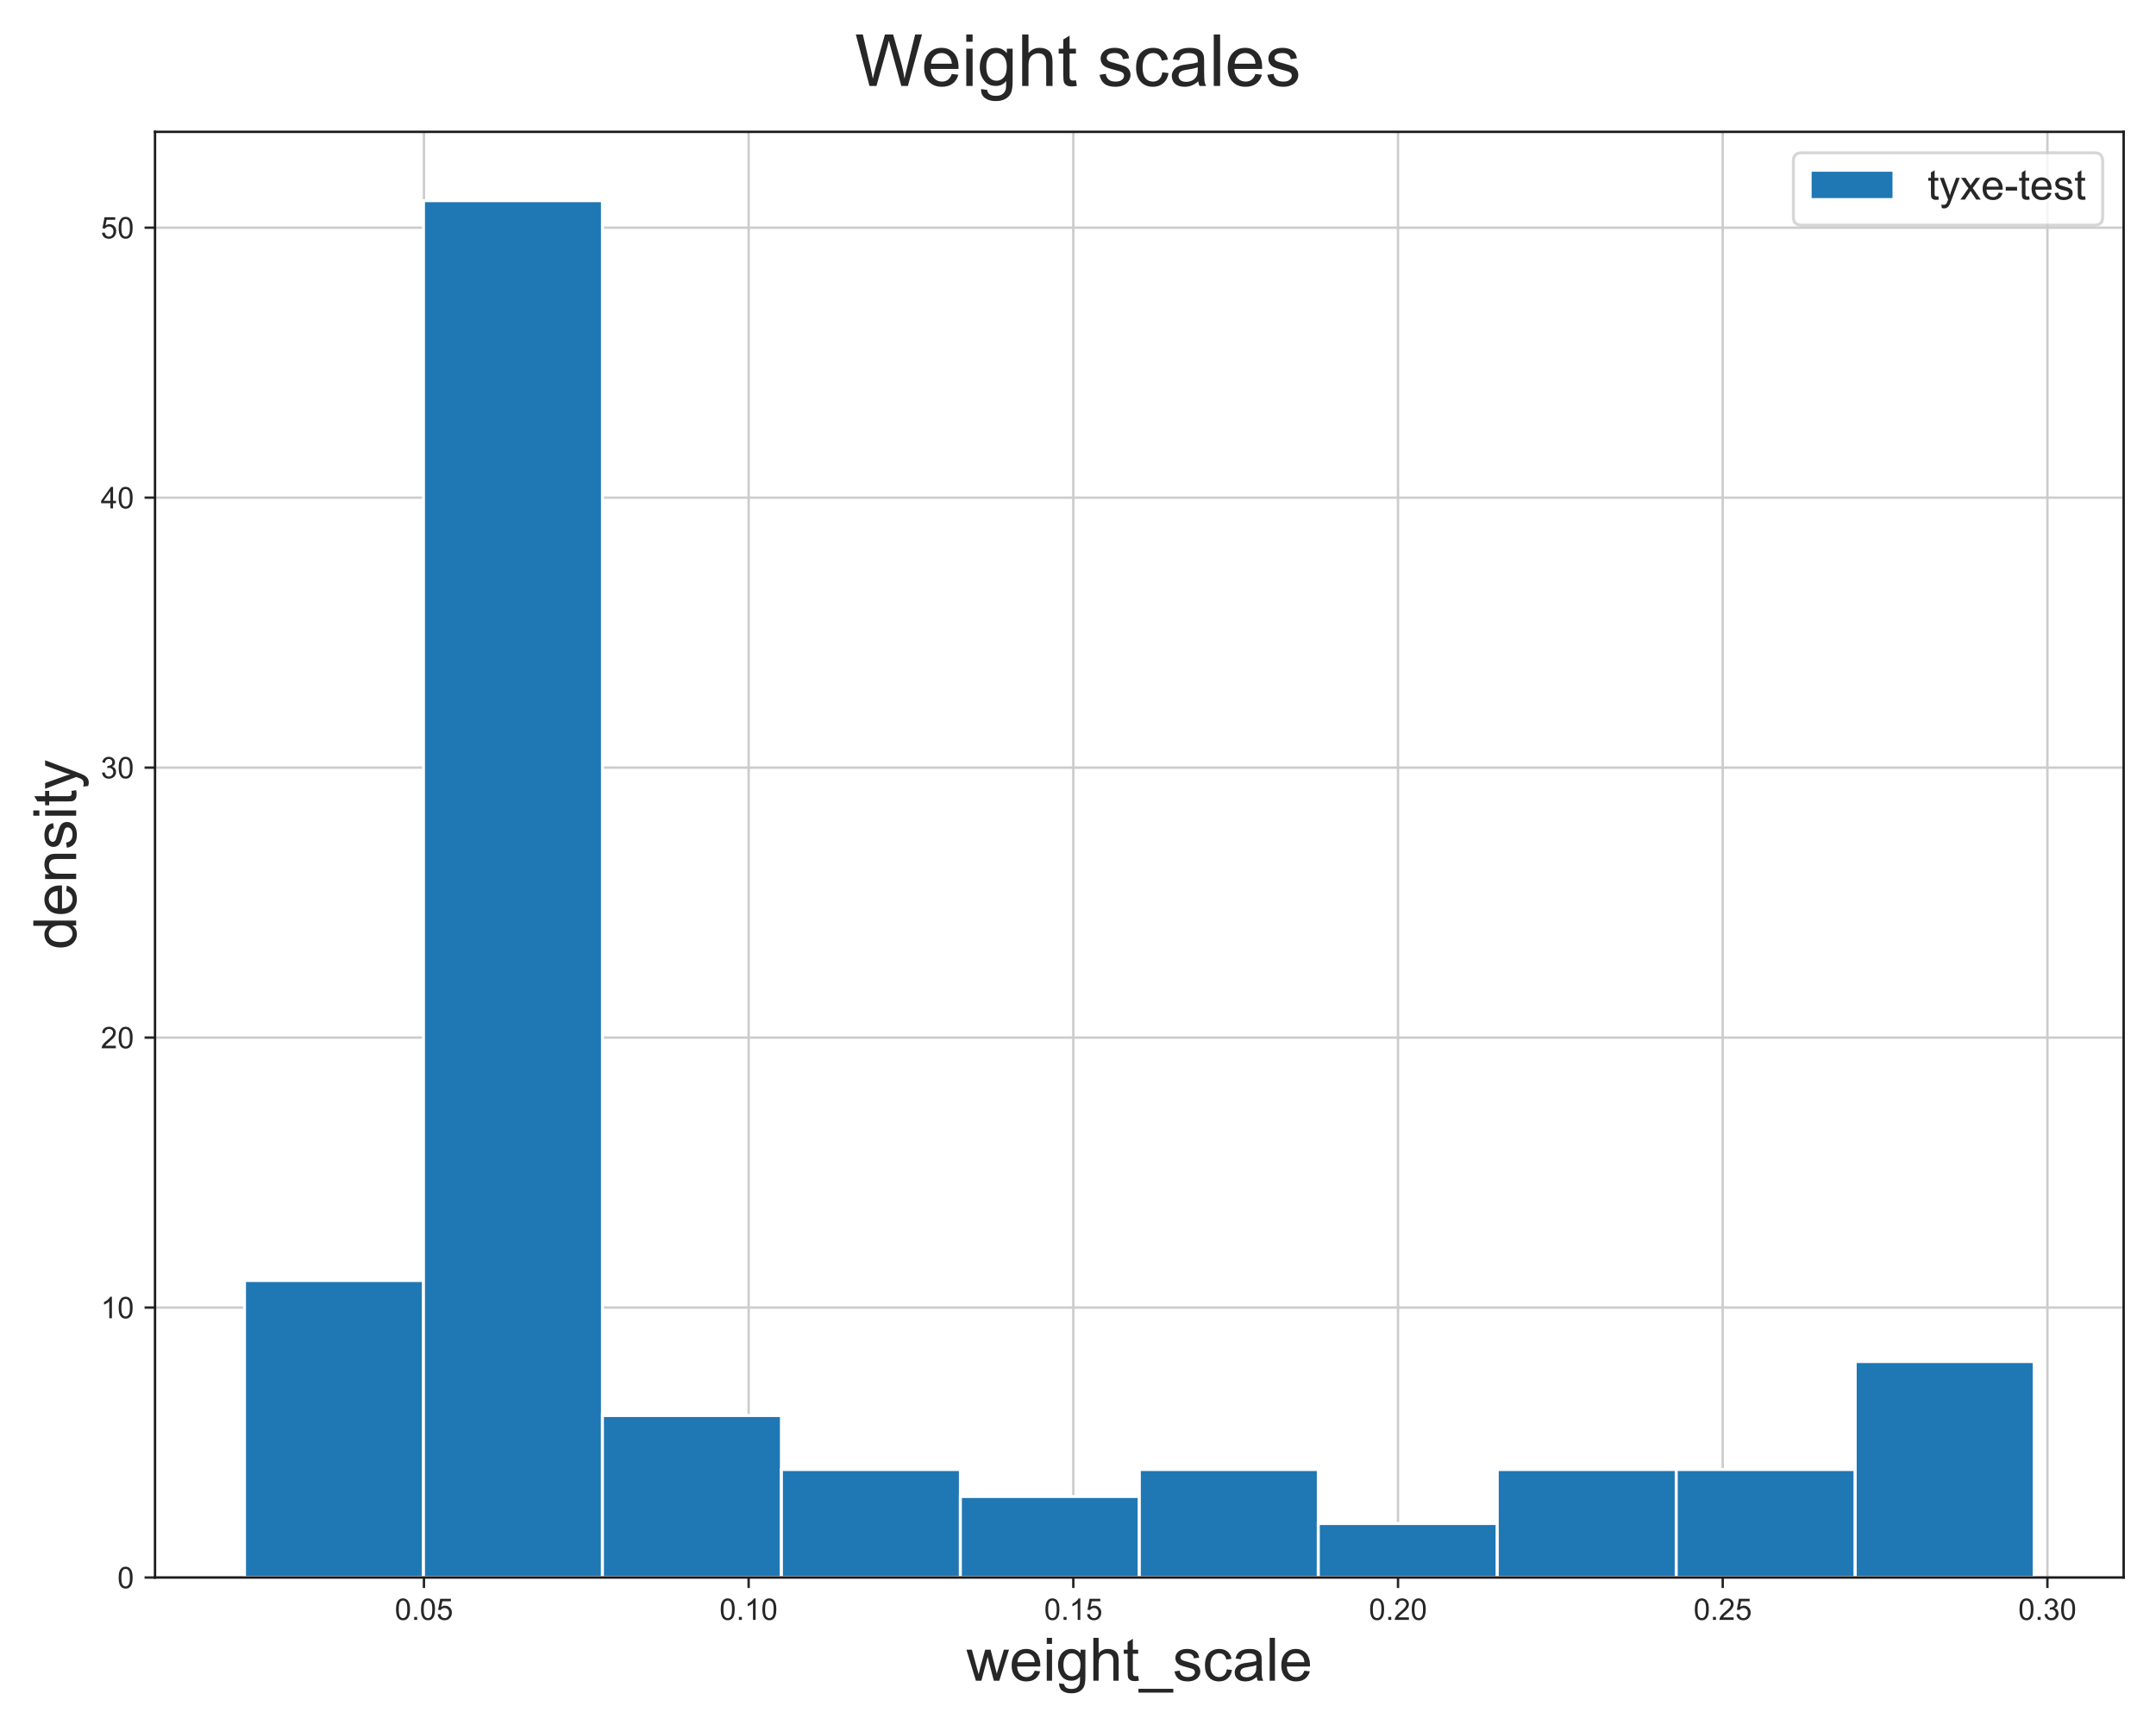
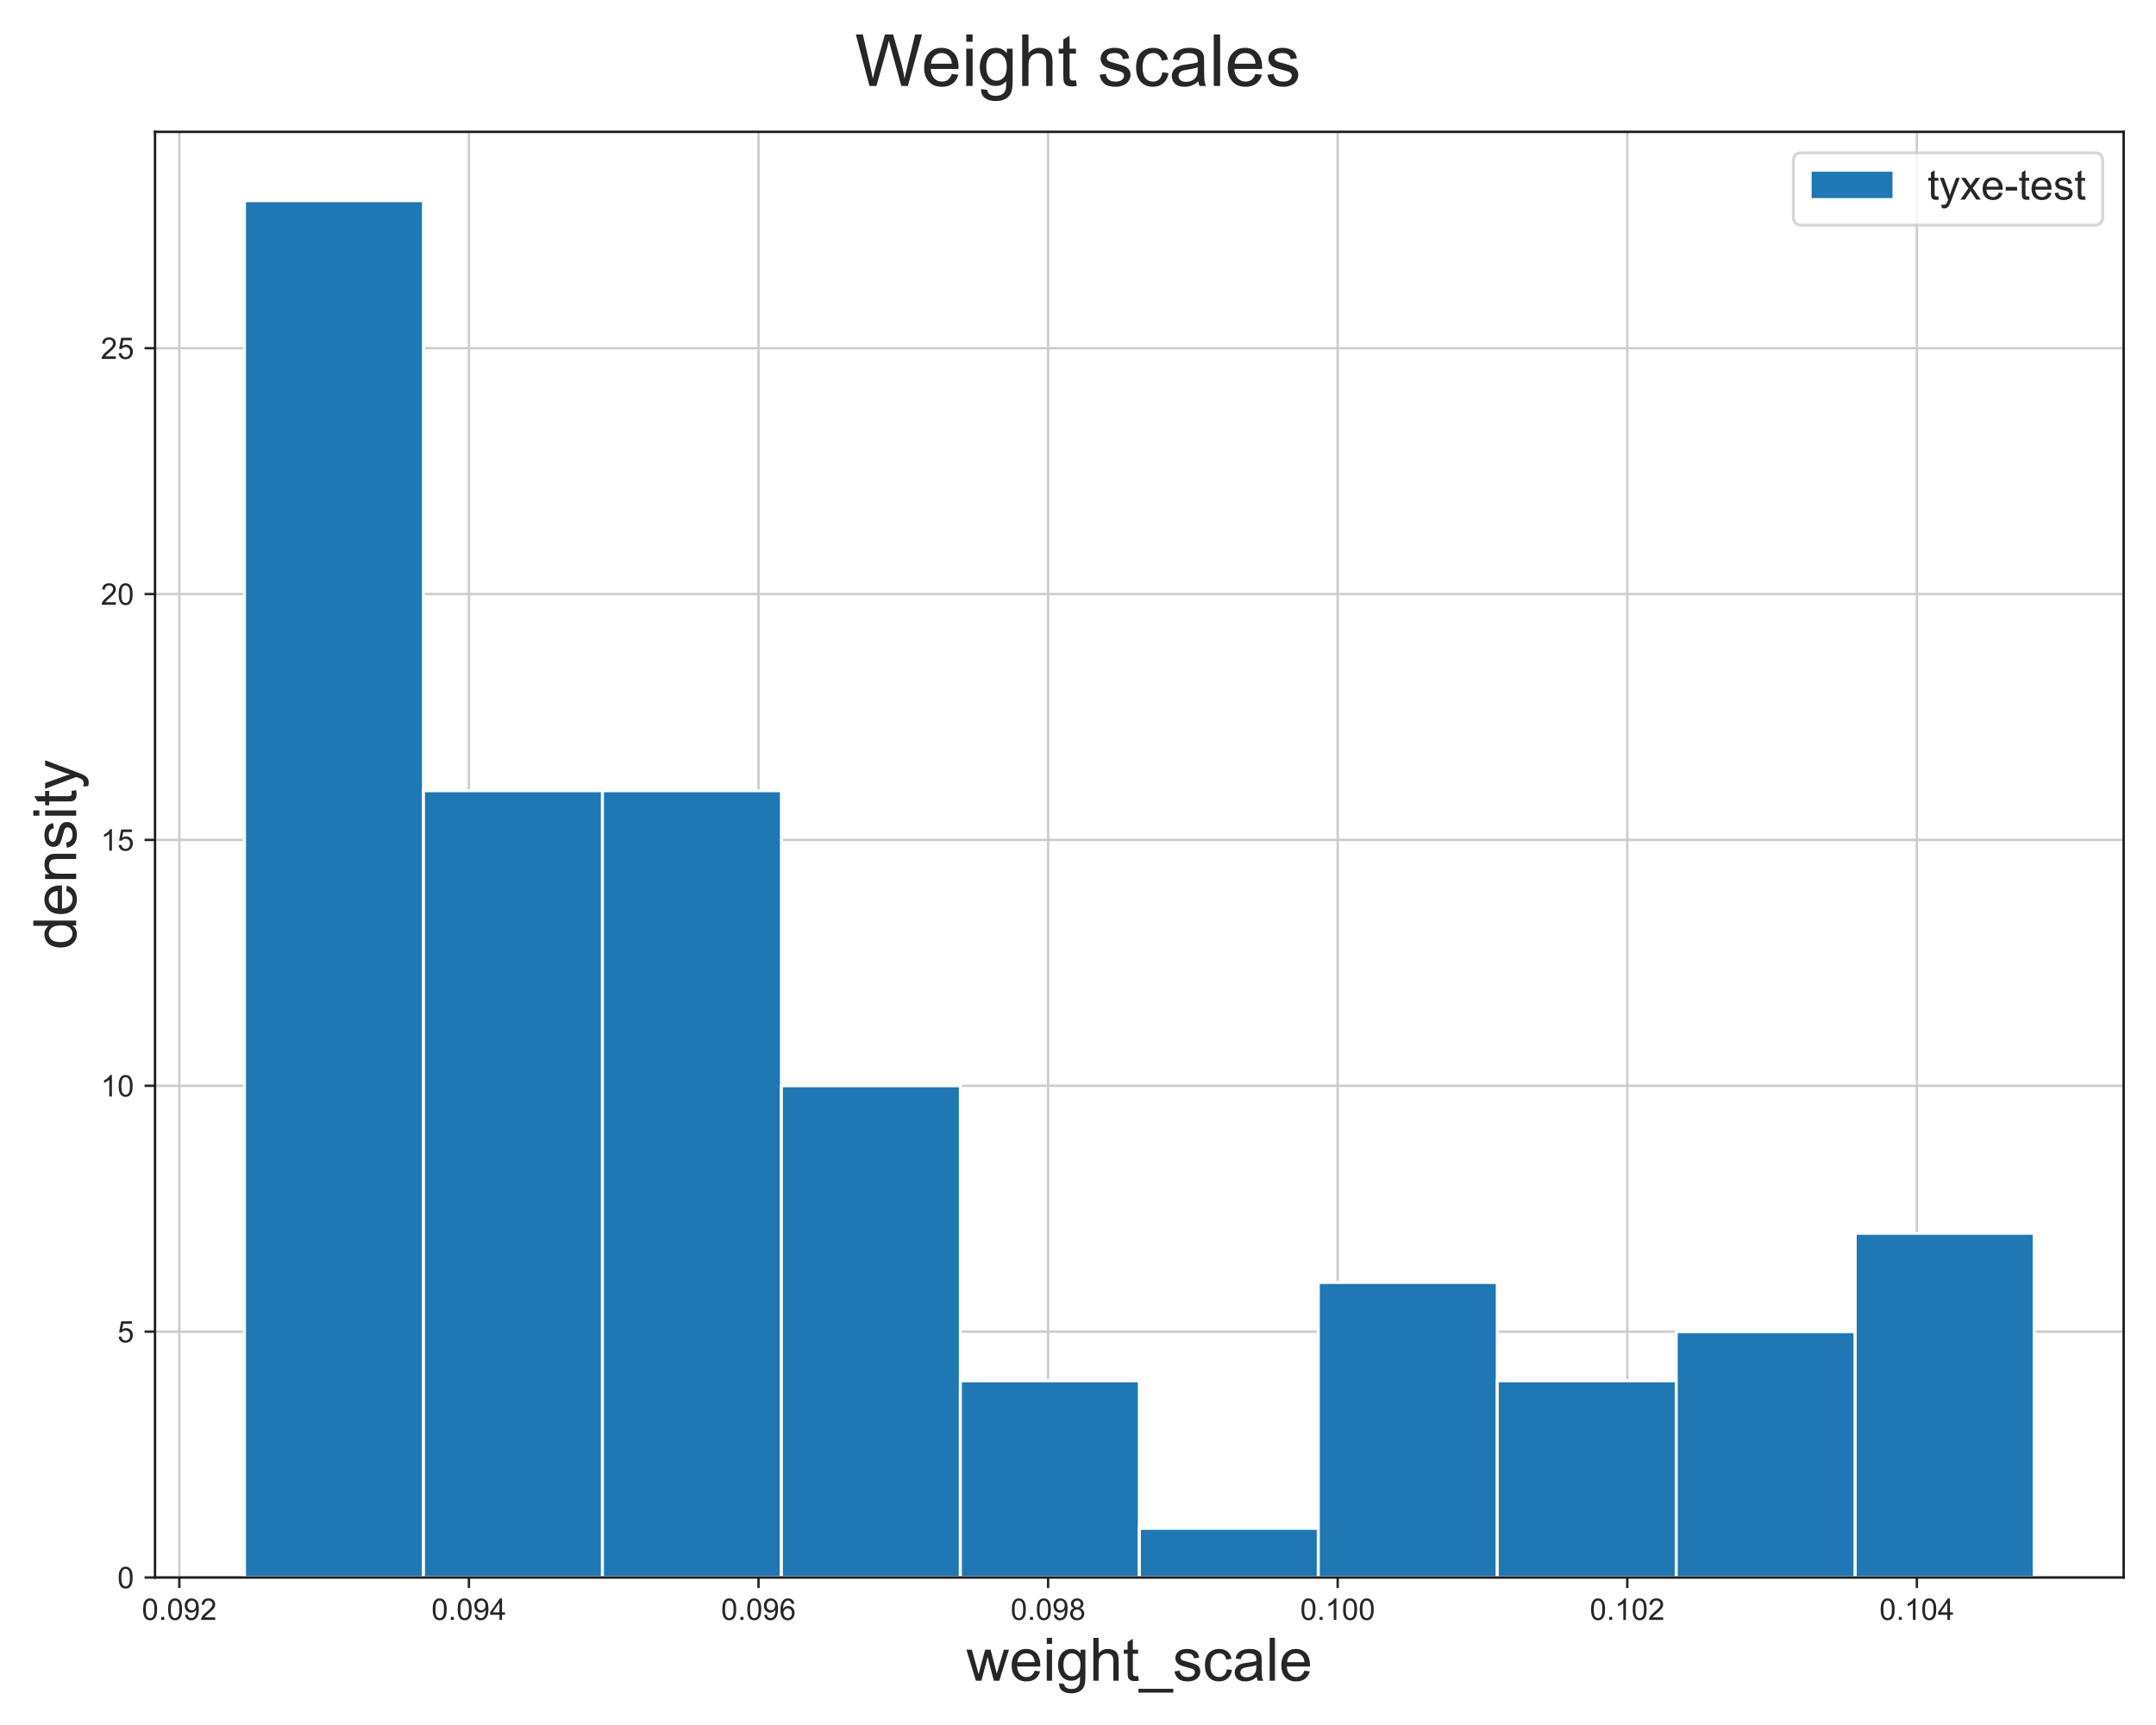
<svg xmlns="http://www.w3.org/2000/svg" xmlns:xlink="http://www.w3.org/1999/xlink" width="720pt" height="576pt" viewBox="0 0 720 576" version="1.1">
  <defs>
    <style type="text/css">*{stroke-linejoin: round; stroke-linecap: butt}</style>
  </defs>
  <g id="figure_1">
    <g id="patch_1">
      <path d="M 0 576  L 720 576  L 720 0  L 0 0  z " style="fill: #ffffff" />
    </g>
    <g id="axes_1">
      <g id="patch_2">
        <path d="M 51.77 526.75  L 709.2 526.75  L 709.2 44.021  L 51.77 44.021  z " style="fill: #ffffff" />
      </g>
      <g id="matplotlib.axis_1">
        <g id="xtick_1">
          <g id="line2d_1">
-             <path d="M 141.574 526.75  L 141.574 44.021  " clip-path="url(#p270bded01d)" style="fill: none; stroke: #cccccc; stroke-width: 0.8; stroke-linecap: round" />
+             <path d="M 59.889 526.75  L 59.889 44.021  " clip-path="url(#p27fe60c4ec)" style="fill: none; stroke: #cccccc; stroke-width: 0.8; stroke-linecap: round" />
          </g>
          <g id="line2d_2">
            <defs>
-               <path id="m1018e10d84" d="M 0 0  L 0 3.5  " style="stroke: #262626; stroke-width: 0.8" />
+               <path id="m20bea8ed4c" d="M 0 0  L 0 3.5  " style="stroke: #262626; stroke-width: 0.8" />
            </defs>
            <g>
-               <use xlink:href="#m1018e10d84" x="141.574" y="526.75" style="fill: #262626; stroke: #262626; stroke-width: 0.8" />
+               <use xlink:href="#m20bea8ed4c" x="59.889" y="526.75" style="fill: #262626; stroke: #262626; stroke-width: 0.8" />
            </g>
          </g>
          <g id="text_1">
-             <g style="fill: #262626" transform="translate(131.8432 540.9078)scale(0.1 -0.1)">
+             <g style="fill: #262626" transform="translate(47.37849 540.9078)scale(0.1 -0.1)">
              <defs>
                <path id="ArialMT-30" d="M 266 2259  Q 266 3072 433 3567  Q 600 4063 929 4331  Q 1259 4600 1759 4600  Q 2128 4600 2406 4451  Q 2684 4303 2865 4023  Q 3047 3744 3150 3342  Q 3253 2941 3253 2259  Q 3253 1453 3087 958  Q 2922 463 2592 192  Q 2263 -78 1759 -78  Q 1097 -78 719 397  Q 266 969 266 2259  z M 844 2259  Q 844 1131 1108 757  Q 1372 384 1759 384  Q 2147 384 2411 759  Q 2675 1134 2675 2259  Q 2675 3391 2411 3762  Q 2147 4134 1753 4134  Q 1366 4134 1134 3806  Q 844 3388 844 2259  z " transform="scale(0.015625)" />
                <path id="ArialMT-2e" d="M 581 0  L 581 641  L 1222 641  L 1222 0  L 581 0  z " transform="scale(0.015625)" />
-                 <path id="ArialMT-35" d="M 266 1200  L 856 1250  Q 922 819 1161 601  Q 1400 384 1738 384  Q 2144 384 2425 690  Q 2706 997 2706 1503  Q 2706 1984 2436 2262  Q 2166 2541 1728 2541  Q 1456 2541 1237 2417  Q 1019 2294 894 2097  L 366 2166  L 809 4519  L 3088 4519  L 3088 3981  L 1259 3981  L 1013 2750  Q 1425 3038 1878 3038  Q 2478 3038 2890 2622  Q 3303 2206 3303 1553  Q 3303 931 2941 478  Q 2500 -78 1738 -78  Q 1113 -78 717 272  Q 322 622 266 1200  z " transform="scale(0.015625)" />
+                 <path id="ArialMT-39" d="M 350 1059  L 891 1109  Q 959 728 1153 556  Q 1347 384 1650 384  Q 1909 384 2104 503  Q 2300 622 2425 820  Q 2550 1019 2634 1356  Q 2719 1694 2719 2044  Q 2719 2081 2716 2156  Q 2547 1888 2255 1720  Q 1963 1553 1622 1553  Q 1053 1553 659 1965  Q 266 2378 266 3053  Q 266 3750 677 4175  Q 1088 4600 1706 4600  Q 2153 4600 2523 4359  Q 2894 4119 3086 3673  Q 3278 3228 3278 2384  Q 3278 1506 3087 986  Q 2897 466 2520 194  Q 2144 -78 1638 -78  Q 1100 -78 759 220  Q 419 519 350 1059  z M 2653 3081  Q 2653 3566 2395 3850  Q 2138 4134 1775 4134  Q 1400 4134 1122 3828  Q 844 3522 844 3034  Q 844 2597 1108 2323  Q 1372 2050 1759 2050  Q 2150 2050 2401 2323  Q 2653 2597 2653 3081  z " transform="scale(0.015625)" />
+                 <path id="ArialMT-32" d="M 3222 541  L 3222 0  L 194 0  Q 188 203 259 391  Q 375 700 629 1000  Q 884 1300 1366 1694  Q 2113 2306 2375 2664  Q 2638 3022 2638 3341  Q 2638 3675 2398 3904  Q 2159 4134 1775 4134  Q 1369 4134 1125 3890  Q 881 3647 878 3216  L 300 3275  Q 359 3922 746 4261  Q 1134 4600 1788 4600  Q 2447 4600 2831 4234  Q 3216 3869 3216 3328  Q 3216 3053 3103 2787  Q 2991 2522 2730 2228  Q 2469 1934 1863 1422  Q 1356 997 1212 845  Q 1069 694 975 541  L 3222 541  z " transform="scale(0.015625)" />
              </defs>
              <use xlink:href="#ArialMT-30" />
              <use xlink:href="#ArialMT-2e" x="55.615" />
              <use xlink:href="#ArialMT-30" x="83.398" />
-               <use xlink:href="#ArialMT-35" x="139.014" />
+               <use xlink:href="#ArialMT-39" x="139.014" />
+               <use xlink:href="#ArialMT-32" x="194.629" />
            </g>
          </g>
        </g>
        <g id="xtick_2">
          <g id="line2d_3">
-             <path d="M 250.006 526.75  L 250.006 44.021  " clip-path="url(#p270bded01d)" style="fill: none; stroke: #cccccc; stroke-width: 0.8; stroke-linecap: round" />
+             <path d="M 156.598 526.75  L 156.598 44.021  " clip-path="url(#p27fe60c4ec)" style="fill: none; stroke: #cccccc; stroke-width: 0.8; stroke-linecap: round" />
          </g>
          <g id="line2d_4">
            <g>
-               <use xlink:href="#m1018e10d84" x="250.006" y="526.75" style="fill: #262626; stroke: #262626; stroke-width: 0.8" />
+               <use xlink:href="#m20bea8ed4c" x="156.598" y="526.75" style="fill: #262626; stroke: #262626; stroke-width: 0.8" />
            </g>
          </g>
          <g id="text_2">
-             <g style="fill: #262626" transform="translate(240.2754 540.9078)scale(0.1 -0.1)">
+             <g style="fill: #262626" transform="translate(144.087 540.9078)scale(0.1 -0.1)">
+               <defs>
+                 <path id="ArialMT-34" d="M 2069 0  L 2069 1097  L 81 1097  L 81 1613  L 2172 4581  L 2631 4581  L 2631 1613  L 3250 1613  L 3250 1097  L 2631 1097  L 2631 0  L 2069 0  z M 2069 1613  L 2069 3678  L 634 1613  L 2069 1613  z " transform="scale(0.015625)" />
+               </defs>
+               <use xlink:href="#ArialMT-30" />
+               <use xlink:href="#ArialMT-2e" x="55.615" />
+               <use xlink:href="#ArialMT-30" x="83.398" />
+               <use xlink:href="#ArialMT-39" x="139.014" />
+               <use xlink:href="#ArialMT-34" x="194.629" />
+             </g>
+           </g>
+         </g>
+         <g id="xtick_3">
+           <g id="line2d_5">
+             <path d="M 253.306 526.75  L 253.306 44.021  " clip-path="url(#p27fe60c4ec)" style="fill: none; stroke: #cccccc; stroke-width: 0.8; stroke-linecap: round" />
+           </g>
+           <g id="line2d_6">
+             <g>
+               <use xlink:href="#m20bea8ed4c" x="253.306" y="526.75" style="fill: #262626; stroke: #262626; stroke-width: 0.8" />
+             </g>
+           </g>
+           <g id="text_3">
+             <g style="fill: #262626" transform="translate(240.7955 540.9078)scale(0.1 -0.1)">
+               <defs>
+                 <path id="ArialMT-36" d="M 3184 3459  L 2625 3416  Q 2550 3747 2413 3897  Q 2184 4138 1850 4138  Q 1581 4138 1378 3988  Q 1113 3794 959 3422  Q 806 3050 800 2363  Q 1003 2672 1297 2822  Q 1591 2972 1913 2972  Q 2475 2972 2870 2558  Q 3266 2144 3266 1488  Q 3266 1056 3080 686  Q 2894 316 2569 119  Q 2244 -78 1831 -78  Q 1128 -78 684 439  Q 241 956 241 2144  Q 241 3472 731 4075  Q 1159 4600 1884 4600  Q 2425 4600 2770 4297  Q 3116 3994 3184 3459  z M 888 1484  Q 888 1194 1011 928  Q 1134 663 1356 523  Q 1578 384 1822 384  Q 2178 384 2434 671  Q 2691 959 2691 1453  Q 2691 1928 2437 2201  Q 2184 2475 1800 2475  Q 1419 2475 1153 2201  Q 888 1928 888 1484  z " transform="scale(0.015625)" />
+               </defs>
+               <use xlink:href="#ArialMT-30" />
+               <use xlink:href="#ArialMT-2e" x="55.615" />
+               <use xlink:href="#ArialMT-30" x="83.398" />
+               <use xlink:href="#ArialMT-39" x="139.014" />
+               <use xlink:href="#ArialMT-36" x="194.629" />
+             </g>
+           </g>
+         </g>
+         <g id="xtick_4">
+           <g id="line2d_7">
+             <path d="M 350.015 526.75  L 350.015 44.021  " clip-path="url(#p27fe60c4ec)" style="fill: none; stroke: #cccccc; stroke-width: 0.8; stroke-linecap: round" />
+           </g>
+           <g id="line2d_8">
+             <g>
+               <use xlink:href="#m20bea8ed4c" x="350.015" y="526.75" style="fill: #262626; stroke: #262626; stroke-width: 0.8" />
+             </g>
+           </g>
+           <g id="text_4">
+             <g style="fill: #262626" transform="translate(337.504 540.9078)scale(0.1 -0.1)">
+               <defs>
+                 <path id="ArialMT-38" d="M 1131 2484  Q 781 2613 612 2850  Q 444 3088 444 3419  Q 444 3919 803 4259  Q 1163 4600 1759 4600  Q 2359 4600 2725 4251  Q 3091 3903 3091 3403  Q 3091 3084 2923 2848  Q 2756 2613 2416 2484  Q 2838 2347 3058 2040  Q 3278 1734 3278 1309  Q 3278 722 2862 322  Q 2447 -78 1769 -78  Q 1091 -78 675 323  Q 259 725 259 1325  Q 259 1772 486 2073  Q 713 2375 1131 2484  z M 1019 3438  Q 1019 3113 1228 2906  Q 1438 2700 1772 2700  Q 2097 2700 2305 2904  Q 2513 3109 2513 3406  Q 2513 3716 2298 3927  Q 2084 4138 1766 4138  Q 1444 4138 1231 3931  Q 1019 3725 1019 3438  z M 838 1322  Q 838 1081 952 856  Q 1066 631 1291 507  Q 1516 384 1775 384  Q 2178 384 2440 643  Q 2703 903 2703 1303  Q 2703 1709 2433 1975  Q 2163 2241 1756 2241  Q 1359 2241 1098 1978  Q 838 1716 838 1322  z " transform="scale(0.015625)" />
+               </defs>
+               <use xlink:href="#ArialMT-30" />
+               <use xlink:href="#ArialMT-2e" x="55.615" />
+               <use xlink:href="#ArialMT-30" x="83.398" />
+               <use xlink:href="#ArialMT-39" x="139.014" />
+               <use xlink:href="#ArialMT-38" x="194.629" />
+             </g>
+           </g>
+         </g>
+         <g id="xtick_5">
+           <g id="line2d_9">
+             <path d="M 446.723 526.75  L 446.723 44.021  " clip-path="url(#p27fe60c4ec)" style="fill: none; stroke: #cccccc; stroke-width: 0.8; stroke-linecap: round" />
+           </g>
+           <g id="line2d_10">
+             <g>
+               <use xlink:href="#m20bea8ed4c" x="446.723" y="526.75" style="fill: #262626; stroke: #262626; stroke-width: 0.8" />
+             </g>
+           </g>
+           <g id="text_5">
+             <g style="fill: #262626" transform="translate(434.2126 540.9078)scale(0.1 -0.1)">
              <defs>
                <path id="ArialMT-31" d="M 2384 0  L 1822 0  L 1822 3584  Q 1619 3391 1289 3197  Q 959 3003 697 2906  L 697 3450  Q 1169 3672 1522 3987  Q 1875 4303 2022 4600  L 2384 4600  L 2384 0  z " transform="scale(0.015625)" />
              </defs>
              <use xlink:href="#ArialMT-30" />
              <use xlink:href="#ArialMT-2e" x="55.615" />
              <use xlink:href="#ArialMT-31" x="83.398" />
              <use xlink:href="#ArialMT-30" x="139.014" />
-             </g>
-           </g>
-         </g>
-         <g id="xtick_3">
-           <g id="line2d_5">
-             <path d="M 358.438 526.75  L 358.438 44.021  " clip-path="url(#p270bded01d)" style="fill: none; stroke: #cccccc; stroke-width: 0.8; stroke-linecap: round" />
-           </g>
-           <g id="line2d_6">
-             <g>
-               <use xlink:href="#m1018e10d84" x="358.438" y="526.75" style="fill: #262626; stroke: #262626; stroke-width: 0.8" />
-             </g>
-           </g>
-           <g id="text_3">
-             <g style="fill: #262626" transform="translate(348.7075 540.9078)scale(0.1 -0.1)">
-               <use xlink:href="#ArialMT-30" />
-               <use xlink:href="#ArialMT-2e" x="55.615" />
-               <use xlink:href="#ArialMT-31" x="83.398" />
-               <use xlink:href="#ArialMT-35" x="139.014" />
-             </g>
-           </g>
-         </g>
-         <g id="xtick_4">
-           <g id="line2d_7">
-             <path d="M 466.87 526.75  L 466.87 44.021  " clip-path="url(#p270bded01d)" style="fill: none; stroke: #cccccc; stroke-width: 0.8; stroke-linecap: round" />
-           </g>
-           <g id="line2d_8">
-             <g>
-               <use xlink:href="#m1018e10d84" x="466.87" y="526.75" style="fill: #262626; stroke: #262626; stroke-width: 0.8" />
-             </g>
-           </g>
-           <g id="text_4">
-             <g style="fill: #262626" transform="translate(457.1397 540.9078)scale(0.1 -0.1)">
-               <defs>
-                 <path id="ArialMT-32" d="M 3222 541  L 3222 0  L 194 0  Q 188 203 259 391  Q 375 700 629 1000  Q 884 1300 1366 1694  Q 2113 2306 2375 2664  Q 2638 3022 2638 3341  Q 2638 3675 2398 3904  Q 2159 4134 1775 4134  Q 1369 4134 1125 3890  Q 881 3647 878 3216  L 300 3275  Q 359 3922 746 4261  Q 1134 4600 1788 4600  Q 2447 4600 2831 4234  Q 3216 3869 3216 3328  Q 3216 3053 3103 2787  Q 2991 2522 2730 2228  Q 2469 1934 1863 1422  Q 1356 997 1212 845  Q 1069 694 975 541  L 3222 541  z " transform="scale(0.015625)" />
-               </defs>
-               <use xlink:href="#ArialMT-30" />
-               <use xlink:href="#ArialMT-2e" x="55.615" />
-               <use xlink:href="#ArialMT-32" x="83.398" />
-               <use xlink:href="#ArialMT-30" x="139.014" />
-             </g>
-           </g>
-         </g>
-         <g id="xtick_5">
-           <g id="line2d_9">
-             <path d="M 575.302 526.75  L 575.302 44.021  " clip-path="url(#p270bded01d)" style="fill: none; stroke: #cccccc; stroke-width: 0.8; stroke-linecap: round" />
-           </g>
-           <g id="line2d_10">
-             <g>
-               <use xlink:href="#m1018e10d84" x="575.302" y="526.75" style="fill: #262626; stroke: #262626; stroke-width: 0.8" />
-             </g>
-           </g>
-           <g id="text_5">
-             <g style="fill: #262626" transform="translate(565.5719 540.9078)scale(0.1 -0.1)">
-               <use xlink:href="#ArialMT-30" />
-               <use xlink:href="#ArialMT-2e" x="55.615" />
-               <use xlink:href="#ArialMT-32" x="83.398" />
-               <use xlink:href="#ArialMT-35" x="139.014" />
+               <use xlink:href="#ArialMT-30" x="194.629" />
            </g>
          </g>
        </g>
        <g id="xtick_6">
          <g id="line2d_11">
-             <path d="M 683.734 526.75  L 683.734 44.021  " clip-path="url(#p270bded01d)" style="fill: none; stroke: #cccccc; stroke-width: 0.8; stroke-linecap: round" />
+             <path d="M 543.432 526.75  L 543.432 44.021  " clip-path="url(#p27fe60c4ec)" style="fill: none; stroke: #cccccc; stroke-width: 0.8; stroke-linecap: round" />
          </g>
          <g id="line2d_12">
            <g>
-               <use xlink:href="#m1018e10d84" x="683.734" y="526.75" style="fill: #262626; stroke: #262626; stroke-width: 0.8" />
+               <use xlink:href="#m20bea8ed4c" x="543.432" y="526.75" style="fill: #262626; stroke: #262626; stroke-width: 0.8" />
            </g>
          </g>
          <g id="text_6">
-             <g style="fill: #262626" transform="translate(674.004 540.9078)scale(0.1 -0.1)">
-               <defs>
-                 <path id="ArialMT-33" d="M 269 1209  L 831 1284  Q 928 806 1161 595  Q 1394 384 1728 384  Q 2125 384 2398 659  Q 2672 934 2672 1341  Q 2672 1728 2419 1979  Q 2166 2231 1775 2231  Q 1616 2231 1378 2169  L 1441 2663  Q 1497 2656 1531 2656  Q 1891 2656 2178 2843  Q 2466 3031 2466 3422  Q 2466 3731 2256 3934  Q 2047 4138 1716 4138  Q 1388 4138 1169 3931  Q 950 3725 888 3313  L 325 3413  Q 428 3978 793 4289  Q 1159 4600 1703 4600  Q 2078 4600 2393 4439  Q 2709 4278 2876 4000  Q 3044 3722 3044 3409  Q 3044 3113 2884 2869  Q 2725 2625 2413 2481  Q 2819 2388 3044 2092  Q 3269 1797 3269 1353  Q 3269 753 2831 336  Q 2394 -81 1725 -81  Q 1122 -81 723 278  Q 325 638 269 1209  z " transform="scale(0.015625)" />
-               </defs>
-               <use xlink:href="#ArialMT-30" />
-               <use xlink:href="#ArialMT-2e" x="55.615" />
-               <use xlink:href="#ArialMT-33" x="83.398" />
+             <g style="fill: #262626" transform="translate(530.9211 540.9078)scale(0.1 -0.1)">
+               <use xlink:href="#ArialMT-30" />
+               <use xlink:href="#ArialMT-2e" x="55.615" />
+               <use xlink:href="#ArialMT-31" x="83.398" />
              <use xlink:href="#ArialMT-30" x="139.014" />
-             </g>
-           </g>
-         </g>
-         <g id="text_7">
+               <use xlink:href="#ArialMT-32" x="194.629" />
+             </g>
+           </g>
+         </g>
+         <g id="xtick_7">
+           <g id="line2d_13">
+             <path d="M 640.141 526.75  L 640.141 44.021  " clip-path="url(#p27fe60c4ec)" style="fill: none; stroke: #cccccc; stroke-width: 0.8; stroke-linecap: round" />
+           </g>
+           <g id="line2d_14">
+             <g>
+               <use xlink:href="#m20bea8ed4c" x="640.141" y="526.75" style="fill: #262626; stroke: #262626; stroke-width: 0.8" />
+             </g>
+           </g>
+           <g id="text_7">
+             <g style="fill: #262626" transform="translate(627.6296 540.9078)scale(0.1 -0.1)">
+               <use xlink:href="#ArialMT-30" />
+               <use xlink:href="#ArialMT-2e" x="55.615" />
+               <use xlink:href="#ArialMT-31" x="83.398" />
+               <use xlink:href="#ArialMT-30" x="139.014" />
+               <use xlink:href="#ArialMT-34" x="194.629" />
+             </g>
+           </g>
+         </g>
+         <g id="text_8">
          <g style="fill: #262626" transform="translate(322.6756 561.2109)scale(0.2 -0.2)">
            <defs>
              <path id="ArialMT-77" d="M 1034 0  L 19 3319  L 600 3319  L 1128 1403  L 1325 691  Q 1338 744 1497 1375  L 2025 3319  L 2603 3319  L 3100 1394  L 3266 759  L 3456 1400  L 4025 3319  L 4572 3319  L 3534 0  L 2950 0  L 2422 1988  L 2294 2553  L 1622 0  L 1034 0  z " transform="scale(0.015625)" />
              <path id="ArialMT-65" d="M 2694 1069  L 3275 997  Q 3138 488 2766 206  Q 2394 -75 1816 -75  Q 1088 -75 661 373  Q 234 822 234 1631  Q 234 2469 665 2931  Q 1097 3394 1784 3394  Q 2450 3394 2872 2941  Q 3294 2488 3294 1666  Q 3294 1616 3291 1516  L 816 1516  Q 847 969 1125 678  Q 1403 388 1819 388  Q 2128 388 2347 550  Q 2566 713 2694 1069  z M 847 1978  L 2700 1978  Q 2663 2397 2488 2606  Q 2219 2931 1791 2931  Q 1403 2931 1139 2672  Q 875 2413 847 1978  z " transform="scale(0.015625)" />
              <path id="ArialMT-69" d="M 425 3934  L 425 4581  L 988 4581  L 988 3934  L 425 3934  z M 425 0  L 425 3319  L 988 3319  L 988 0  L 425 0  z " transform="scale(0.015625)" />
              <path id="ArialMT-67" d="M 319 -275  L 866 -356  Q 900 -609 1056 -725  Q 1266 -881 1628 -881  Q 2019 -881 2231 -725  Q 2444 -569 2519 -288  Q 2563 -116 2559 434  Q 2191 0 1641 0  Q 956 0 581 494  Q 206 988 206 1678  Q 206 2153 378 2554  Q 550 2956 876 3175  Q 1203 3394 1644 3394  Q 2231 3394 2613 2919  L 2613 3319  L 3131 3319  L 3131 450  Q 3131 -325 2973 -648  Q 2816 -972 2473 -1159  Q 2131 -1347 1631 -1347  Q 1038 -1347 672 -1080  Q 306 -813 319 -275  z M 784 1719  Q 784 1066 1043 766  Q 1303 466 1694 466  Q 2081 466 2343 764  Q 2606 1063 2606 1700  Q 2606 2309 2336 2618  Q 2066 2928 1684 2928  Q 1309 2928 1046 2623  Q 784 2319 784 1719  z " transform="scale(0.015625)" />
              <path id="ArialMT-68" d="M 422 0  L 422 4581  L 984 4581  L 984 2938  Q 1378 3394 1978 3394  Q 2347 3394 2619 3248  Q 2891 3103 3008 2847  Q 3125 2591 3125 2103  L 3125 0  L 2563 0  L 2563 2103  Q 2563 2525 2380 2717  Q 2197 2909 1863 2909  Q 1613 2909 1392 2779  Q 1172 2650 1078 2428  Q 984 2206 984 1816  L 984 0  L 422 0  z " transform="scale(0.015625)" />
              <path id="ArialMT-74" d="M 1650 503  L 1731 6  Q 1494 -44 1306 -44  Q 1000 -44 831 53  Q 663 150 594 308  Q 525 466 525 972  L 525 2881  L 113 2881  L 113 3319  L 525 3319  L 525 4141  L 1084 4478  L 1084 3319  L 1650 3319  L 1650 2881  L 1084 2881  L 1084 941  Q 1084 700 1114 631  Q 1144 563 1211 522  Q 1278 481 1403 481  Q 1497 481 1650 503  z " transform="scale(0.015625)" />
              <path id="ArialMT-5f" d="M -97 -1272  L -97 -866  L 3631 -866  L 3631 -1272  L -97 -1272  z " transform="scale(0.015625)" />
              <path id="ArialMT-73" d="M 197 991  L 753 1078  Q 800 744 1014 566  Q 1228 388 1613 388  Q 2000 388 2187 545  Q 2375 703 2375 916  Q 2375 1106 2209 1216  Q 2094 1291 1634 1406  Q 1016 1563 777 1677  Q 538 1791 414 1992  Q 291 2194 291 2438  Q 291 2659 392 2848  Q 494 3038 669 3163  Q 800 3259 1026 3326  Q 1253 3394 1513 3394  Q 1903 3394 2198 3281  Q 2494 3169 2634 2976  Q 2775 2784 2828 2463  L 2278 2388  Q 2241 2644 2061 2787  Q 1881 2931 1553 2931  Q 1166 2931 1000 2803  Q 834 2675 834 2503  Q 834 2394 903 2306  Q 972 2216 1119 2156  Q 1203 2125 1616 2013  Q 2213 1853 2448 1751  Q 2684 1650 2818 1456  Q 2953 1263 2953 975  Q 2953 694 2789 445  Q 2625 197 2315 61  Q 2006 -75 1616 -75  Q 969 -75 630 194  Q 291 463 197 991  z " transform="scale(0.015625)" />
              <path id="ArialMT-63" d="M 2588 1216  L 3141 1144  Q 3050 572 2676 248  Q 2303 -75 1759 -75  Q 1078 -75 664 370  Q 250 816 250 1647  Q 250 2184 428 2587  Q 606 2991 970 3192  Q 1334 3394 1763 3394  Q 2303 3394 2647 3120  Q 2991 2847 3088 2344  L 2541 2259  Q 2463 2594 2264 2762  Q 2066 2931 1784 2931  Q 1359 2931 1093 2626  Q 828 2322 828 1663  Q 828 994 1084 691  Q 1341 388 1753 388  Q 2084 388 2306 591  Q 2528 794 2588 1216  z " transform="scale(0.015625)" />
              <path id="ArialMT-61" d="M 2588 409  Q 2275 144 1986 34  Q 1697 -75 1366 -75  Q 819 -75 525 192  Q 231 459 231 875  Q 231 1119 342 1320  Q 453 1522 633 1644  Q 813 1766 1038 1828  Q 1203 1872 1538 1913  Q 2219 1994 2541 2106  Q 2544 2222 2544 2253  Q 2544 2597 2384 2738  Q 2169 2928 1744 2928  Q 1347 2928 1158 2789  Q 969 2650 878 2297  L 328 2372  Q 403 2725 575 2942  Q 747 3159 1072 3276  Q 1397 3394 1825 3394  Q 2250 3394 2515 3294  Q 2781 3194 2906 3042  Q 3031 2891 3081 2659  Q 3109 2516 3109 2141  L 3109 1391  Q 3109 606 3145 398  Q 3181 191 3288 0  L 2700 0  Q 2613 175 2588 409  z M 2541 1666  Q 2234 1541 1622 1453  Q 1275 1403 1131 1340  Q 988 1278 909 1158  Q 831 1038 831 891  Q 831 666 1001 516  Q 1172 366 1500 366  Q 1825 366 2078 508  Q 2331 650 2450 897  Q 2541 1088 2541 1459  L 2541 1666  z " transform="scale(0.015625)" />
              <path id="ArialMT-6c" d="M 409 0  L 409 4581  L 972 4581  L 972 0  L 409 0  z " transform="scale(0.015625)" />
            </defs>
            <use xlink:href="#ArialMT-77" />
            <use xlink:href="#ArialMT-65" x="72.217" />
            <use xlink:href="#ArialMT-69" x="127.832" />
            <use xlink:href="#ArialMT-67" x="150.049" />
            <use xlink:href="#ArialMT-68" x="205.664" />
            <use xlink:href="#ArialMT-74" x="261.279" />
            <use xlink:href="#ArialMT-5f" x="289.062" />
            <use xlink:href="#ArialMT-73" x="344.678" />
            <use xlink:href="#ArialMT-63" x="394.678" />
            <use xlink:href="#ArialMT-61" x="444.678" />
            <use xlink:href="#ArialMT-6c" x="500.293" />
            <use xlink:href="#ArialMT-65" x="522.51" />
          </g>
        </g>
      </g>
      <g id="matplotlib.axis_2">
        <g id="ytick_1">
-           <g id="line2d_13">
-             <path d="M 51.77 526.75  L 709.2 526.75  " clip-path="url(#p270bded01d)" style="fill: none; stroke: #cccccc; stroke-width: 0.8; stroke-linecap: round" />
-           </g>
-           <g id="line2d_14">
+           <g id="line2d_15">
+             <path d="M 51.77 526.75  L 709.2 526.75  " clip-path="url(#p27fe60c4ec)" style="fill: none; stroke: #cccccc; stroke-width: 0.8; stroke-linecap: round" />
+           </g>
+           <g id="line2d_16">
            <defs>
-               <path id="m8a6d99b33d" d="M 0 0  L -3.5 0  " style="stroke: #262626; stroke-width: 0.8" />
+               <path id="m96bd56caa3" d="M 0 0  L -3.5 0  " style="stroke: #262626; stroke-width: 0.8" />
            </defs>
            <g>
-               <use xlink:href="#m8a6d99b33d" x="51.77" y="526.75" style="fill: #262626; stroke: #262626; stroke-width: 0.8" />
-             </g>
-           </g>
-           <g id="text_8">
+               <use xlink:href="#m96bd56caa3" x="51.77" y="526.75" style="fill: #262626; stroke: #262626; stroke-width: 0.8" />
+             </g>
+           </g>
+           <g id="text_9">
            <g style="fill: #262626" transform="translate(39.20906 530.3289)scale(0.1 -0.1)">
              <use xlink:href="#ArialMT-30" />
            </g>
          </g>
        </g>
        <g id="ytick_2">
-           <g id="line2d_15">
-             <path d="M 51.77 436.605  L 709.2 436.605  " clip-path="url(#p270bded01d)" style="fill: none; stroke: #cccccc; stroke-width: 0.8; stroke-linecap: round" />
-           </g>
-           <g id="line2d_16">
-             <g>
-               <use xlink:href="#m8a6d99b33d" x="51.77" y="436.605" style="fill: #262626; stroke: #262626; stroke-width: 0.8" />
-             </g>
-           </g>
-           <g id="text_9">
-             <g style="fill: #262626" transform="translate(33.64813 440.1835)scale(0.1 -0.1)">
+           <g id="line2d_17">
+             <path d="M 51.77 444.653  L 709.2 444.653  " clip-path="url(#p27fe60c4ec)" style="fill: none; stroke: #cccccc; stroke-width: 0.8; stroke-linecap: round" />
+           </g>
+           <g id="line2d_18">
+             <g>
+               <use xlink:href="#m96bd56caa3" x="51.77" y="444.653" style="fill: #262626; stroke: #262626; stroke-width: 0.8" />
+             </g>
+           </g>
+           <g id="text_10">
+             <g style="fill: #262626" transform="translate(39.20906 448.2322)scale(0.1 -0.1)">
+               <defs>
+                 <path id="ArialMT-35" d="M 266 1200  L 856 1250  Q 922 819 1161 601  Q 1400 384 1738 384  Q 2144 384 2425 690  Q 2706 997 2706 1503  Q 2706 1984 2436 2262  Q 2166 2541 1728 2541  Q 1456 2541 1237 2417  Q 1019 2294 894 2097  L 366 2166  L 809 4519  L 3088 4519  L 3088 3981  L 1259 3981  L 1013 2750  Q 1425 3038 1878 3038  Q 2478 3038 2890 2622  Q 3303 2206 3303 1553  Q 3303 931 2941 478  Q 2500 -78 1738 -78  Q 1113 -78 717 272  Q 322 622 266 1200  z " transform="scale(0.015625)" />
+               </defs>
+               <use xlink:href="#ArialMT-35" />
+             </g>
+           </g>
+         </g>
+         <g id="ytick_3">
+           <g id="line2d_19">
+             <path d="M 51.77 362.557  L 709.2 362.557  " clip-path="url(#p27fe60c4ec)" style="fill: none; stroke: #cccccc; stroke-width: 0.8; stroke-linecap: round" />
+           </g>
+           <g id="line2d_20">
+             <g>
+               <use xlink:href="#m96bd56caa3" x="51.77" y="362.557" style="fill: #262626; stroke: #262626; stroke-width: 0.8" />
+             </g>
+           </g>
+           <g id="text_11">
+             <g style="fill: #262626" transform="translate(33.64813 366.1355)scale(0.1 -0.1)">
              <use xlink:href="#ArialMT-31" />
              <use xlink:href="#ArialMT-30" x="55.615" />
            </g>
          </g>
        </g>
-         <g id="ytick_3">
-           <g id="line2d_17">
-             <path d="M 51.77 346.459  L 709.2 346.459  " clip-path="url(#p270bded01d)" style="fill: none; stroke: #cccccc; stroke-width: 0.8; stroke-linecap: round" />
-           </g>
-           <g id="line2d_18">
-             <g>
-               <use xlink:href="#m8a6d99b33d" x="51.77" y="346.459" style="fill: #262626; stroke: #262626; stroke-width: 0.8" />
-             </g>
-           </g>
-           <g id="text_10">
-             <g style="fill: #262626" transform="translate(33.64813 350.0381)scale(0.1 -0.1)">
+         <g id="ytick_4">
+           <g id="line2d_21">
+             <path d="M 51.77 280.46  L 709.2 280.46  " clip-path="url(#p27fe60c4ec)" style="fill: none; stroke: #cccccc; stroke-width: 0.8; stroke-linecap: round" />
+           </g>
+           <g id="line2d_22">
+             <g>
+               <use xlink:href="#m96bd56caa3" x="51.77" y="280.46" style="fill: #262626; stroke: #262626; stroke-width: 0.8" />
+             </g>
+           </g>
+           <g id="text_12">
+             <g style="fill: #262626" transform="translate(33.64813 284.0387)scale(0.1 -0.1)">
+               <use xlink:href="#ArialMT-31" />
+               <use xlink:href="#ArialMT-35" x="55.615" />
+             </g>
+           </g>
+         </g>
+         <g id="ytick_5">
+           <g id="line2d_23">
+             <path d="M 51.77 198.363  L 709.2 198.363  " clip-path="url(#p27fe60c4ec)" style="fill: none; stroke: #cccccc; stroke-width: 0.8; stroke-linecap: round" />
+           </g>
+           <g id="line2d_24">
+             <g>
+               <use xlink:href="#m96bd56caa3" x="51.77" y="198.363" style="fill: #262626; stroke: #262626; stroke-width: 0.8" />
+             </g>
+           </g>
+           <g id="text_13">
+             <g style="fill: #262626" transform="translate(33.64813 201.942)scale(0.1 -0.1)">
              <use xlink:href="#ArialMT-32" />
              <use xlink:href="#ArialMT-30" x="55.615" />
            </g>
          </g>
        </g>
-         <g id="ytick_4">
-           <g id="line2d_19">
-             <path d="M 51.77 256.314  L 709.2 256.314  " clip-path="url(#p270bded01d)" style="fill: none; stroke: #cccccc; stroke-width: 0.8; stroke-linecap: round" />
-           </g>
-           <g id="line2d_20">
-             <g>
-               <use xlink:href="#m8a6d99b33d" x="51.77" y="256.314" style="fill: #262626; stroke: #262626; stroke-width: 0.8" />
-             </g>
-           </g>
-           <g id="text_11">
-             <g style="fill: #262626" transform="translate(33.64813 259.8926)scale(0.1 -0.1)">
-               <use xlink:href="#ArialMT-33" />
-               <use xlink:href="#ArialMT-30" x="55.615" />
-             </g>
-           </g>
-         </g>
-         <g id="ytick_5">
-           <g id="line2d_21">
-             <path d="M 51.77 166.168  L 709.2 166.168  " clip-path="url(#p270bded01d)" style="fill: none; stroke: #cccccc; stroke-width: 0.8; stroke-linecap: round" />
-           </g>
-           <g id="line2d_22">
-             <g>
-               <use xlink:href="#m8a6d99b33d" x="51.77" y="166.168" style="fill: #262626; stroke: #262626; stroke-width: 0.8" />
-             </g>
-           </g>
-           <g id="text_12">
-             <g style="fill: #262626" transform="translate(33.64813 169.7472)scale(0.1 -0.1)">
-               <defs>
-                 <path id="ArialMT-34" d="M 2069 0  L 2069 1097  L 81 1097  L 81 1613  L 2172 4581  L 2631 4581  L 2631 1613  L 3250 1613  L 3250 1097  L 2631 1097  L 2631 0  L 2069 0  z M 2069 1613  L 2069 3678  L 634 1613  L 2069 1613  z " transform="scale(0.015625)" />
-               </defs>
-               <use xlink:href="#ArialMT-34" />
-               <use xlink:href="#ArialMT-30" x="55.615" />
-             </g>
-           </g>
-         </g>
        <g id="ytick_6">
-           <g id="line2d_23">
-             <path d="M 51.77 76.023  L 709.2 76.023  " clip-path="url(#p270bded01d)" style="fill: none; stroke: #cccccc; stroke-width: 0.8; stroke-linecap: round" />
-           </g>
-           <g id="line2d_24">
-             <g>
-               <use xlink:href="#m8a6d99b33d" x="51.77" y="76.023" style="fill: #262626; stroke: #262626; stroke-width: 0.8" />
-             </g>
-           </g>
-           <g id="text_13">
-             <g style="fill: #262626" transform="translate(33.64813 79.60178)scale(0.1 -0.1)">
-               <use xlink:href="#ArialMT-35" />
-               <use xlink:href="#ArialMT-30" x="55.615" />
-             </g>
-           </g>
-         </g>
-         <g id="text_14">
+           <g id="line2d_25">
+             <path d="M 51.77 116.266  L 709.2 116.266  " clip-path="url(#p27fe60c4ec)" style="fill: none; stroke: #cccccc; stroke-width: 0.8; stroke-linecap: round" />
+           </g>
+           <g id="line2d_26">
+             <g>
+               <use xlink:href="#m96bd56caa3" x="51.77" y="116.266" style="fill: #262626; stroke: #262626; stroke-width: 0.8" />
+             </g>
+           </g>
+           <g id="text_14">
+             <g style="fill: #262626" transform="translate(33.64813 119.8453)scale(0.1 -0.1)">
+               <use xlink:href="#ArialMT-32" />
+               <use xlink:href="#ArialMT-35" x="55.615" />
+             </g>
+           </g>
+         </g>
+         <g id="text_15">
          <g style="fill: #262626" transform="translate(25.43875 317.0684)rotate(-90)scale(0.2 -0.2)">
            <defs>
              <path id="ArialMT-64" d="M 2575 0  L 2575 419  Q 2259 -75 1647 -75  Q 1250 -75 917 144  Q 584 363 401 755  Q 219 1147 219 1656  Q 219 2153 384 2558  Q 550 2963 881 3178  Q 1213 3394 1622 3394  Q 1922 3394 2156 3267  Q 2391 3141 2538 2938  L 2538 4581  L 3097 4581  L 3097 0  L 2575 0  z M 797 1656  Q 797 1019 1065 703  Q 1334 388 1700 388  Q 2069 388 2326 689  Q 2584 991 2584 1609  Q 2584 2291 2321 2609  Q 2059 2928 1675 2928  Q 1300 2928 1048 2622  Q 797 2316 797 1656  z " transform="scale(0.015625)" />
              <path id="ArialMT-6e" d="M 422 0  L 422 3319  L 928 3319  L 928 2847  Q 1294 3394 1984 3394  Q 2284 3394 2536 3286  Q 2788 3178 2913 3003  Q 3038 2828 3088 2588  Q 3119 2431 3119 2041  L 3119 0  L 2556 0  L 2556 2019  Q 2556 2363 2490 2533  Q 2425 2703 2258 2804  Q 2091 2906 1866 2906  Q 1506 2906 1245 2678  Q 984 2450 984 1813  L 984 0  L 422 0  z " transform="scale(0.015625)" />
              <path id="ArialMT-79" d="M 397 -1278  L 334 -750  Q 519 -800 656 -800  Q 844 -800 956 -737  Q 1069 -675 1141 -563  Q 1194 -478 1313 -144  Q 1328 -97 1363 -6  L 103 3319  L 709 3319  L 1400 1397  Q 1534 1031 1641 628  Q 1738 1016 1872 1384  L 2581 3319  L 3144 3319  L 1881 -56  Q 1678 -603 1566 -809  Q 1416 -1088 1222 -1217  Q 1028 -1347 759 -1347  Q 597 -1347 397 -1278  z " transform="scale(0.015625)" />
            </defs>
            <use xlink:href="#ArialMT-64" />
            <use xlink:href="#ArialMT-65" x="55.615" />
            <use xlink:href="#ArialMT-6e" x="111.23" />
            <use xlink:href="#ArialMT-73" x="166.846" />
            <use xlink:href="#ArialMT-69" x="216.846" />
            <use xlink:href="#ArialMT-74" x="239.062" />
            <use xlink:href="#ArialMT-79" x="266.846" />
          </g>
        </g>
      </g>
      <g id="patch_3">
-         <path d="M 81.653 526.75  L 141.42 526.75  L 141.42 427.59  L 81.653 427.59  z " clip-path="url(#p270bded01d)" style="fill: #1f77b4; stroke: #ffffff; stroke-linejoin: miter" />
+         <path d="M 81.653 526.75  L 141.42 526.75  L 141.42 67.008  L 81.653 67.008  z " clip-path="url(#p27fe60c4ec)" style="fill: #1f77b4; stroke: #ffffff; stroke-linejoin: miter" />
      </g>
      <g id="patch_4">
-         <path d="M 141.42 526.75  L 201.186 526.75  L 201.186 67.008  L 141.42 67.008  z " clip-path="url(#p270bded01d)" style="fill: #1f77b4; stroke: #ffffff; stroke-linejoin: miter" />
+         <path d="M 141.42 526.75  L 201.186 526.75  L 201.186 264.04  L 141.42 264.04  z " clip-path="url(#p27fe60c4ec)" style="fill: #1f77b4; stroke: #ffffff; stroke-linejoin: miter" />
      </g>
      <g id="patch_5">
-         <path d="M 201.186 526.75  L 260.952 526.75  L 260.952 472.663  L 201.186 472.663  z " clip-path="url(#p270bded01d)" style="fill: #1f77b4; stroke: #ffffff; stroke-linejoin: miter" />
+         <path d="M 201.186 526.75  L 260.952 526.75  L 260.952 264.04  L 201.186 264.04  z " clip-path="url(#p27fe60c4ec)" style="fill: #1f77b4; stroke: #ffffff; stroke-linejoin: miter" />
      </g>
      <g id="patch_6">
-         <path d="M 260.952 526.75  L 320.719 526.75  L 320.719 490.692  L 260.952 490.692  z " clip-path="url(#p270bded01d)" style="fill: #1f77b4; stroke: #ffffff; stroke-linejoin: miter" />
+         <path d="M 260.952 526.75  L 320.719 526.75  L 320.719 362.557  L 260.952 362.557  z " clip-path="url(#p27fe60c4ec)" style="fill: #1f77b4; stroke: #ffffff; stroke-linejoin: miter" />
      </g>
      <g id="patch_7">
-         <path d="M 320.719 526.75  L 380.485 526.75  L 380.485 499.706  L 320.719 499.706  z " clip-path="url(#p270bded01d)" style="fill: #1f77b4; stroke: #ffffff; stroke-linejoin: miter" />
+         <path d="M 320.719 526.75  L 380.485 526.75  L 380.485 461.073  L 320.719 461.073  z " clip-path="url(#p27fe60c4ec)" style="fill: #1f77b4; stroke: #ffffff; stroke-linejoin: miter" />
      </g>
      <g id="patch_8">
-         <path d="M 380.485 526.75  L 440.251 526.75  L 440.251 490.692  L 380.485 490.692  z " clip-path="url(#p270bded01d)" style="fill: #1f77b4; stroke: #ffffff; stroke-linejoin: miter" />
+         <path d="M 380.485 526.75  L 440.251 526.75  L 440.251 510.331  L 380.485 510.331  z " clip-path="url(#p27fe60c4ec)" style="fill: #1f77b4; stroke: #ffffff; stroke-linejoin: miter" />
      </g>
      <g id="patch_9">
-         <path d="M 440.251 526.75  L 500.018 526.75  L 500.018 508.721  L 440.251 508.721  z " clip-path="url(#p270bded01d)" style="fill: #1f77b4; stroke: #ffffff; stroke-linejoin: miter" />
+         <path d="M 440.251 526.75  L 500.018 526.75  L 500.018 428.234  L 440.251 428.234  z " clip-path="url(#p27fe60c4ec)" style="fill: #1f77b4; stroke: #ffffff; stroke-linejoin: miter" />
      </g>
      <g id="patch_10">
-         <path d="M 500.018 526.75  L 559.784 526.75  L 559.784 490.692  L 500.018 490.692  z " clip-path="url(#p270bded01d)" style="fill: #1f77b4; stroke: #ffffff; stroke-linejoin: miter" />
+         <path d="M 500.018 526.75  L 559.784 526.75  L 559.784 461.073  L 500.018 461.073  z " clip-path="url(#p27fe60c4ec)" style="fill: #1f77b4; stroke: #ffffff; stroke-linejoin: miter" />
      </g>
      <g id="patch_11">
-         <path d="M 559.784 526.75  L 619.55 526.75  L 619.55 490.692  L 559.784 490.692  z " clip-path="url(#p270bded01d)" style="fill: #1f77b4; stroke: #ffffff; stroke-linejoin: miter" />
+         <path d="M 559.784 526.75  L 619.55 526.75  L 619.55 444.653  L 559.784 444.653  z " clip-path="url(#p27fe60c4ec)" style="fill: #1f77b4; stroke: #ffffff; stroke-linejoin: miter" />
      </g>
      <g id="patch_12">
-         <path d="M 619.55 526.75  L 679.317 526.75  L 679.317 454.634  L 619.55 454.634  z " clip-path="url(#p270bded01d)" style="fill: #1f77b4; stroke: #ffffff; stroke-linejoin: miter" />
+         <path d="M 619.55 526.75  L 679.317 526.75  L 679.317 411.815  L 619.55 411.815  z " clip-path="url(#p27fe60c4ec)" style="fill: #1f77b4; stroke: #ffffff; stroke-linejoin: miter" />
      </g>
      <g id="patch_13">
        <path d="M 51.77 526.75  L 51.77 44.021  " style="fill: none; stroke: #1a1a1a; stroke-width: 0.8; stroke-linejoin: miter; stroke-linecap: square" />
      </g>
      <g id="patch_14">
        <path d="M 709.2 526.75  L 709.2 44.021  " style="fill: none; stroke: #1a1a1a; stroke-width: 0.8; stroke-linejoin: miter; stroke-linecap: square" />
      </g>
      <g id="patch_15">
        <path d="M 51.77 526.75  L 709.2 526.75  " style="fill: none; stroke: #1a1a1a; stroke-width: 0.8; stroke-linejoin: miter; stroke-linecap: square" />
      </g>
      <g id="patch_16">
        <path d="M 51.77 44.021  L 709.2 44.021  " style="fill: none; stroke: #1a1a1a; stroke-width: 0.8; stroke-linejoin: miter; stroke-linecap: square" />
      </g>
      <g id="legend_1">
        <g id="patch_17">
          <path d="M 601.7 75.189  L 699.4 75.189  Q 702.2 75.189 702.2 72.389  L 702.2 53.821  Q 702.2 51.021 699.4 51.021  L 601.7 51.021  Q 598.9 51.021 598.9 53.821  L 598.9 72.389  Q 598.9 75.189 601.7 75.189  z " style="fill: #ffffff; opacity: 0.8; stroke: #cccccc; stroke-linejoin: miter" />
        </g>
        <g id="patch_18">
          <path d="M 604.5 66.642  L 632.5 66.642  L 632.5 56.842  L 604.5 56.842  z " style="fill: #1f77b4; stroke: #ffffff; stroke-linejoin: miter" />
        </g>
-         <g id="text_15">
+         <g id="text_16">
          <g style="fill: #262626" transform="translate(643.6997 66.64219)scale(0.14 -0.14)">
            <defs>
              <path id="ArialMT-78" d="M 47 0  L 1259 1725  L 138 3319  L 841 3319  L 1350 2541  Q 1494 2319 1581 2169  Q 1719 2375 1834 2534  L 2394 3319  L 3066 3319  L 1919 1756  L 3153 0  L 2463 0  L 1781 1031  L 1600 1309  L 728 0  L 47 0  z " transform="scale(0.015625)" />
              <path id="ArialMT-2d" d="M 203 1375  L 203 1941  L 1931 1941  L 1931 1375  L 203 1375  z " transform="scale(0.015625)" />
            </defs>
            <use xlink:href="#ArialMT-74" />
            <use xlink:href="#ArialMT-79" x="27.783" />
            <use xlink:href="#ArialMT-78" x="77.783" />
            <use xlink:href="#ArialMT-65" x="127.783" />
            <use xlink:href="#ArialMT-2d" x="183.398" />
            <use xlink:href="#ArialMT-74" x="216.699" />
            <use xlink:href="#ArialMT-65" x="244.482" />
            <use xlink:href="#ArialMT-73" x="300.098" />
            <use xlink:href="#ArialMT-74" x="350.098" />
          </g>
        </g>
      </g>
    </g>
-     <g id="text_16">
+     <g id="text_17">
      <g style="fill: #262626" transform="translate(285.5175 28.69875)scale(0.24 -0.24)">
        <defs>
          <path id="ArialMT-57" d="M 1294 0  L 78 4581  L 700 4581  L 1397 1578  Q 1509 1106 1591 641  Q 1766 1375 1797 1488  L 2669 4581  L 3400 4581  L 4056 2263  Q 4303 1400 4413 641  Q 4500 1075 4641 1638  L 5359 4581  L 5969 4581  L 4713 0  L 4128 0  L 3163 3491  Q 3041 3928 3019 4028  Q 2947 3713 2884 3491  L 1913 0  L 1294 0  z " transform="scale(0.015625)" />
          <path id="ArialMT-20" transform="scale(0.015625)" />
        </defs>
        <use xlink:href="#ArialMT-57" />
        <use xlink:href="#ArialMT-65" x="92.635" />
        <use xlink:href="#ArialMT-69" x="148.25" />
        <use xlink:href="#ArialMT-67" x="170.467" />
        <use xlink:href="#ArialMT-68" x="226.082" />
        <use xlink:href="#ArialMT-74" x="281.697" />
        <use xlink:href="#ArialMT-20" x="309.48" />
        <use xlink:href="#ArialMT-73" x="337.264" />
        <use xlink:href="#ArialMT-63" x="387.264" />
        <use xlink:href="#ArialMT-61" x="437.264" />
        <use xlink:href="#ArialMT-6c" x="492.879" />
        <use xlink:href="#ArialMT-65" x="515.096" />
        <use xlink:href="#ArialMT-73" x="570.711" />
      </g>
    </g>
  </g>
  <defs>
-     <clipPath id="p270bded01d">
+     <clipPath id="p27fe60c4ec">
      <rect x="51.77" y="44.021" width="657.43" height="482.729" />
    </clipPath>
  </defs>
</svg>
